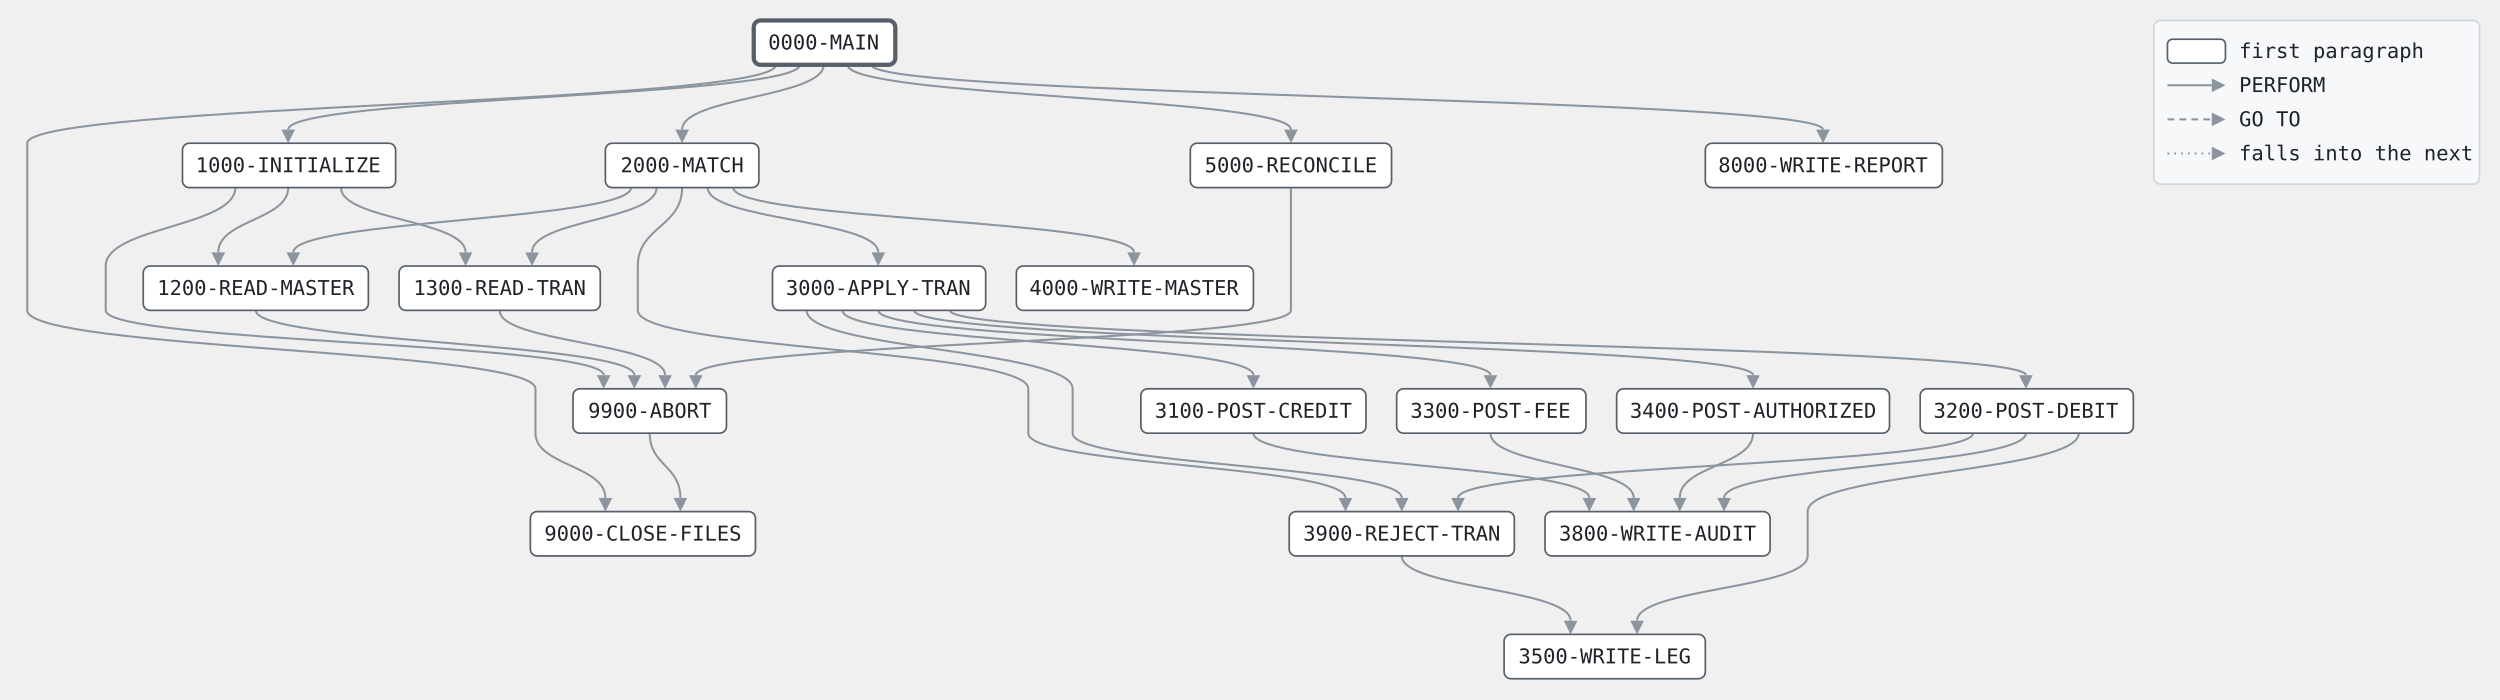
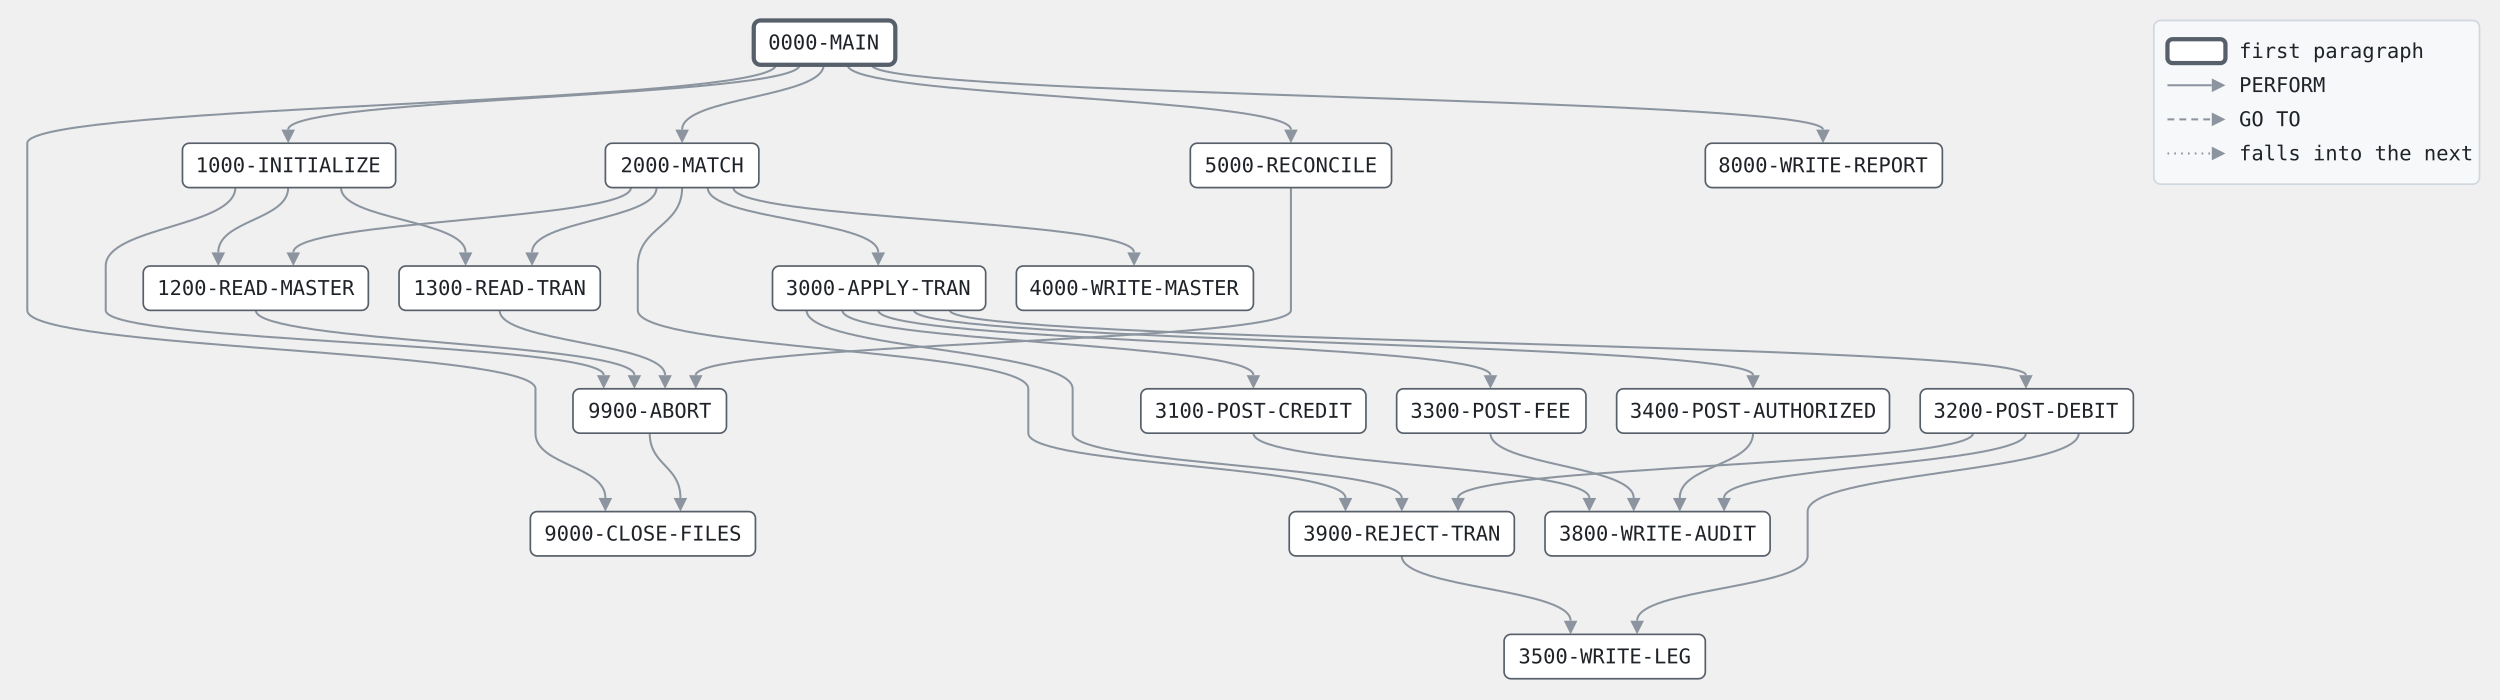
<svg xmlns="http://www.w3.org/2000/svg" width="1466" height="410" viewBox="0 0 1466 410" font-family="ui-monospace, SFMono-Regular, Menlo, Consolas, monospace" font-size="12">
  <style>
.box { fill: #ffffff; stroke: #57606a; stroke-width: 1 }
.box.emphasis { stroke-width: 2.5 }
.box.data { fill: #e8eef6; stroke: #8c959f }
.box.dashed { stroke-dasharray: 4 3 }
.label { fill: #1f2328 }
.label.first { font-weight: 600 }
.edge { fill: none; stroke: #8c959f; stroke-width: 1.2 }
.edge.dashed { stroke-dasharray: 4 3 }
.edge.dotted { stroke-dasharray: 1 3 }
.head { fill: #8c959f }
.legend { fill: #f6f8fa; stroke: #d0d7de }
.box.highlight { stroke: #c2410c; stroke-width: 2.5 }
.edge.highlight { stroke: #c2410c; stroke-width: 2 }
.head.highlight { fill: #c2410c }
@media (prefers-color-scheme: dark) {
  .box { fill: #161b22; stroke: #8b949e }
  .box.data { fill: #1f2a3a; stroke: #6e7681 }
  .label { fill: #e6edf3 }
  .edge { stroke: #6e7681 }
  .head { fill: #6e7681 }
  .legend { fill: #0d1117; stroke: #30363d }
  .box.highlight, .edge.highlight { stroke: #fb923c }
  .head.highlight { fill: #fb923c }
}
</style>
  <defs>
    <marker id="arrow" viewBox="0 0 8 8" refX="0" refY="4" markerUnits="userSpaceOnUse" markerWidth="8" markerHeight="8" orient="auto-start-reverse">
      <path class="head" d="M0,0 L8,4 L0,8 z" />
    </marker>
    <marker id="arrow-highlight" viewBox="0 0 8 8" refX="0" refY="4" markerUnits="userSpaceOnUse" markerWidth="8" markerHeight="8" orient="auto-start-reverse">
      <path class="head highlight" d="M0,0 L8,4 L0,8 z" />
    </marker>
  </defs>
  <path class="edge" d="M469,38 C469,57 169,57 169,76" marker-end="url(#arrow)" />
  <path class="edge" d="M483,38 C483,57 400,57 400,76" marker-end="url(#arrow)" />
  <path class="edge" d="M497,38 C497,57 757,57 757,76" marker-end="url(#arrow)" />
  <path class="edge" d="M511,38 C511,57 1069,57 1069,76" marker-end="url(#arrow)" />
  <path class="edge" d="M455,38 C455,61 16,61 16,84 L16,110 C16,133 16,133 16,156 L16,182 C16,205 314,205 314,228 L314,254 C314,273 355,273 355,292" marker-end="url(#arrow)" />
  <path class="edge" d="M138,110 C138,133 62,133 62,156 L62,182 C62,201 354,201 354,220" marker-end="url(#arrow)" />
  <path class="edge" d="M169,110 C169,129 128,129 128,148" marker-end="url(#arrow)" />
  <path class="edge" d="M200,110 C200,129 273,129 273,148" marker-end="url(#arrow)" />
  <path class="edge" d="M150,182 C150,201 372,201 372,220" marker-end="url(#arrow)" />
  <path class="edge" d="M293,182 C293,201 390,201 390,220" marker-end="url(#arrow)" />
  <path class="edge" d="M400,110 C400,133 374,133 374,156 L374,182 C374,205 603,205 603,228 L603,254 C603,273 789,273 789,292" marker-end="url(#arrow)" />
  <path class="edge" d="M385,110 C385,129 312,129 312,148" marker-end="url(#arrow)" />
  <path class="edge" d="M415,110 C415,129 515,129 515,148" marker-end="url(#arrow)" />
  <path class="edge" d="M430,110 C430,129 665,129 665,148" marker-end="url(#arrow)" />
  <path class="edge" d="M370,110 C370,129 172,129 172,148" marker-end="url(#arrow)" />
  <path class="edge" d="M473,182 C473,205 629,205 629,228 L629,254 C629,273 822,273 822,292" marker-end="url(#arrow)" />
  <path class="edge" d="M494,182 C494,201 735,201 735,220" marker-end="url(#arrow)" />
  <path class="edge" d="M515,182 C515,201 874,201 874,220" marker-end="url(#arrow)" />
  <path class="edge" d="M536,182 C536,201 1028,201 1028,220" marker-end="url(#arrow)" />
  <path class="edge" d="M557,182 C557,201 1188,201 1188,220" marker-end="url(#arrow)" />
  <path class="edge" d="M735,254 C735,273 932,273 932,292" marker-end="url(#arrow)" />
  <path class="edge" d="M1157,254 C1157,273 855,273 855,292" marker-end="url(#arrow)" />
  <path class="edge" d="M1188,254 C1188,273 1011,273 1011,292" marker-end="url(#arrow)" />
  <path class="edge" d="M1219,254 C1219,277 1060,277 1060,300 L1060,326 C1060,345 960,345 960,364" marker-end="url(#arrow)" />
  <path class="edge" d="M874,254 C874,273 958,273 958,292" marker-end="url(#arrow)" />
  <path class="edge" d="M1028,254 C1028,273 985,273 985,292" marker-end="url(#arrow)" />
  <path class="edge" d="M822,326 C822,345 921,345 921,364" marker-end="url(#arrow)" />
  <path class="edge" d="M757,110 C757,133 757,133 757,156 L757,182 C757,201 408,201 408,220" marker-end="url(#arrow)" />
  <path class="edge" d="M381,254 C381,273 399,273 399,292" marker-end="url(#arrow)" />
  <a href="../../../pangaea/programs/TXPOST.cbl#L162">
    <rect class="box emphasis" x="442" y="12" width="83" height="26" rx="4" />
    <text class="label" x="483" y="29" text-anchor="middle">0000-MAIN</text>
  </a>
  <a href="../../../pangaea/programs/TXPOST.cbl#L179">
    <rect class="box" x="107" y="84" width="125" height="26" rx="4" />
    <text class="label" x="169" y="101" text-anchor="middle">1000-INITIALIZE</text>
  </a>
  <a href="../../../pangaea/programs/TXPOST.cbl#L206">
    <rect class="box" x="84" y="156" width="132" height="26" rx="4" />
    <text class="label" x="150" y="173" text-anchor="middle">1200-READ-MASTER</text>
  </a>
  <a href="../../../pangaea/programs/TXPOST.cbl#L223">
    <rect class="box" x="234" y="156" width="118" height="26" rx="4" />
    <text class="label" x="293" y="173" text-anchor="middle">1300-READ-TRAN</text>
  </a>
  <a href="../../../pangaea/programs/TXPOST.cbl#L241">
    <rect class="box" x="355" y="84" width="90" height="26" rx="4" />
    <text class="label" x="400" y="101" text-anchor="middle">2000-MATCH</text>
  </a>
  <a href="../../../pangaea/programs/TXPOST.cbl#L256">
    <rect class="box" x="453" y="156" width="125" height="26" rx="4" />
    <text class="label" x="515" y="173" text-anchor="middle">3000-APPLY-TRAN</text>
  </a>
  <a href="../../../pangaea/programs/TXPOST.cbl#L285">
    <rect class="box" x="669" y="228" width="132" height="26" rx="4" />
    <text class="label" x="735" y="245" text-anchor="middle">3100-POST-CREDIT</text>
  </a>
  <a href="../../../pangaea/programs/TXPOST.cbl#L293">
    <rect class="box" x="1126" y="228" width="125" height="26" rx="4" />
    <text class="label" x="1188" y="245" text-anchor="middle">3200-POST-DEBIT</text>
  </a>
  <a href="../../../pangaea/programs/TXPOST.cbl#L311">
    <rect class="box" x="819" y="228" width="111" height="26" rx="4" />
    <text class="label" x="874" y="245" text-anchor="middle">3300-POST-FEE</text>
  </a>
  <a href="../../../pangaea/programs/TXPOST.cbl#L319">
    <rect class="box" x="948" y="228" width="160" height="26" rx="4" />
    <text class="label" x="1028" y="245" text-anchor="middle">3400-POST-AUTHORIZED</text>
  </a>
  <a href="../../../pangaea/programs/TXPOST.cbl#L328">
    <rect class="box" x="882" y="372" width="118" height="26" rx="4" />
    <text class="label" x="941" y="389" text-anchor="middle">3500-WRITE-LEG</text>
  </a>
  <a href="../../../pangaea/programs/TXPOST.cbl#L343">
    <rect class="box" x="906" y="300" width="132" height="26" rx="4" />
    <text class="label" x="972" y="317" text-anchor="middle">3800-WRITE-AUDIT</text>
  </a>
  <a href="../../../pangaea/programs/TXPOST.cbl#L357">
    <rect class="box" x="756" y="300" width="132" height="26" rx="4" />
    <text class="label" x="822" y="317" text-anchor="middle">3900-REJECT-TRAN</text>
  </a>
  <a href="../../../pangaea/programs/TXPOST.cbl#L367">
    <rect class="box" x="596" y="156" width="139" height="26" rx="4" />
    <text class="label" x="665" y="173" text-anchor="middle">4000-WRITE-MASTER</text>
  </a>
  <a href="../../../pangaea/programs/TXPOST.cbl#L373">
    <rect class="box" x="698" y="84" width="118" height="26" rx="4" />
    <text class="label" x="757" y="101" text-anchor="middle">5000-RECONCILE</text>
  </a>
  <a href="../../../pangaea/programs/TXPOST.cbl#L385">
    <rect class="box" x="1000" y="84" width="139" height="26" rx="4" />
    <text class="label" x="1069" y="101" text-anchor="middle">8000-WRITE-REPORT</text>
  </a>
  <a href="../../../pangaea/programs/TXPOST.cbl#L431">
    <rect class="box" x="311" y="300" width="132" height="26" rx="4" />
    <text class="label" x="377" y="317" text-anchor="middle">9000-CLOSE-FILES</text>
  </a>
  <a href="../../../pangaea/programs/TXPOST.cbl#L436">
    <rect class="box" x="336" y="228" width="90" height="26" rx="4" />
    <text class="label" x="381" y="245" text-anchor="middle">9900-ABORT</text>
  </a>
  <g class="legend-keys">
    <rect class="legend" x="1263" y="12" width="191" height="96" rx="4" />
-     <rect class="box" x="1271" y="23" width="34" height="14" rx="3" />
+     <rect class="box emphasis" x="1271" y="23" width="34" height="14" rx="3" />
    <text class="label" x="1313" y="34">first paragraph</text>
    <path class="edge" d="M1271,50 L1297,50" marker-end="url(#arrow)" />
    <text class="label" x="1313" y="54">PERFORM</text>
    <path class="edge dashed" d="M1271,70 L1297,70" marker-end="url(#arrow)" />
    <text class="label" x="1313" y="74">GO TO</text>
    <path class="edge dotted" d="M1271,90 L1297,90" marker-end="url(#arrow)" />
    <text class="label" x="1313" y="94">falls into the next</text>
  </g>
</svg>
